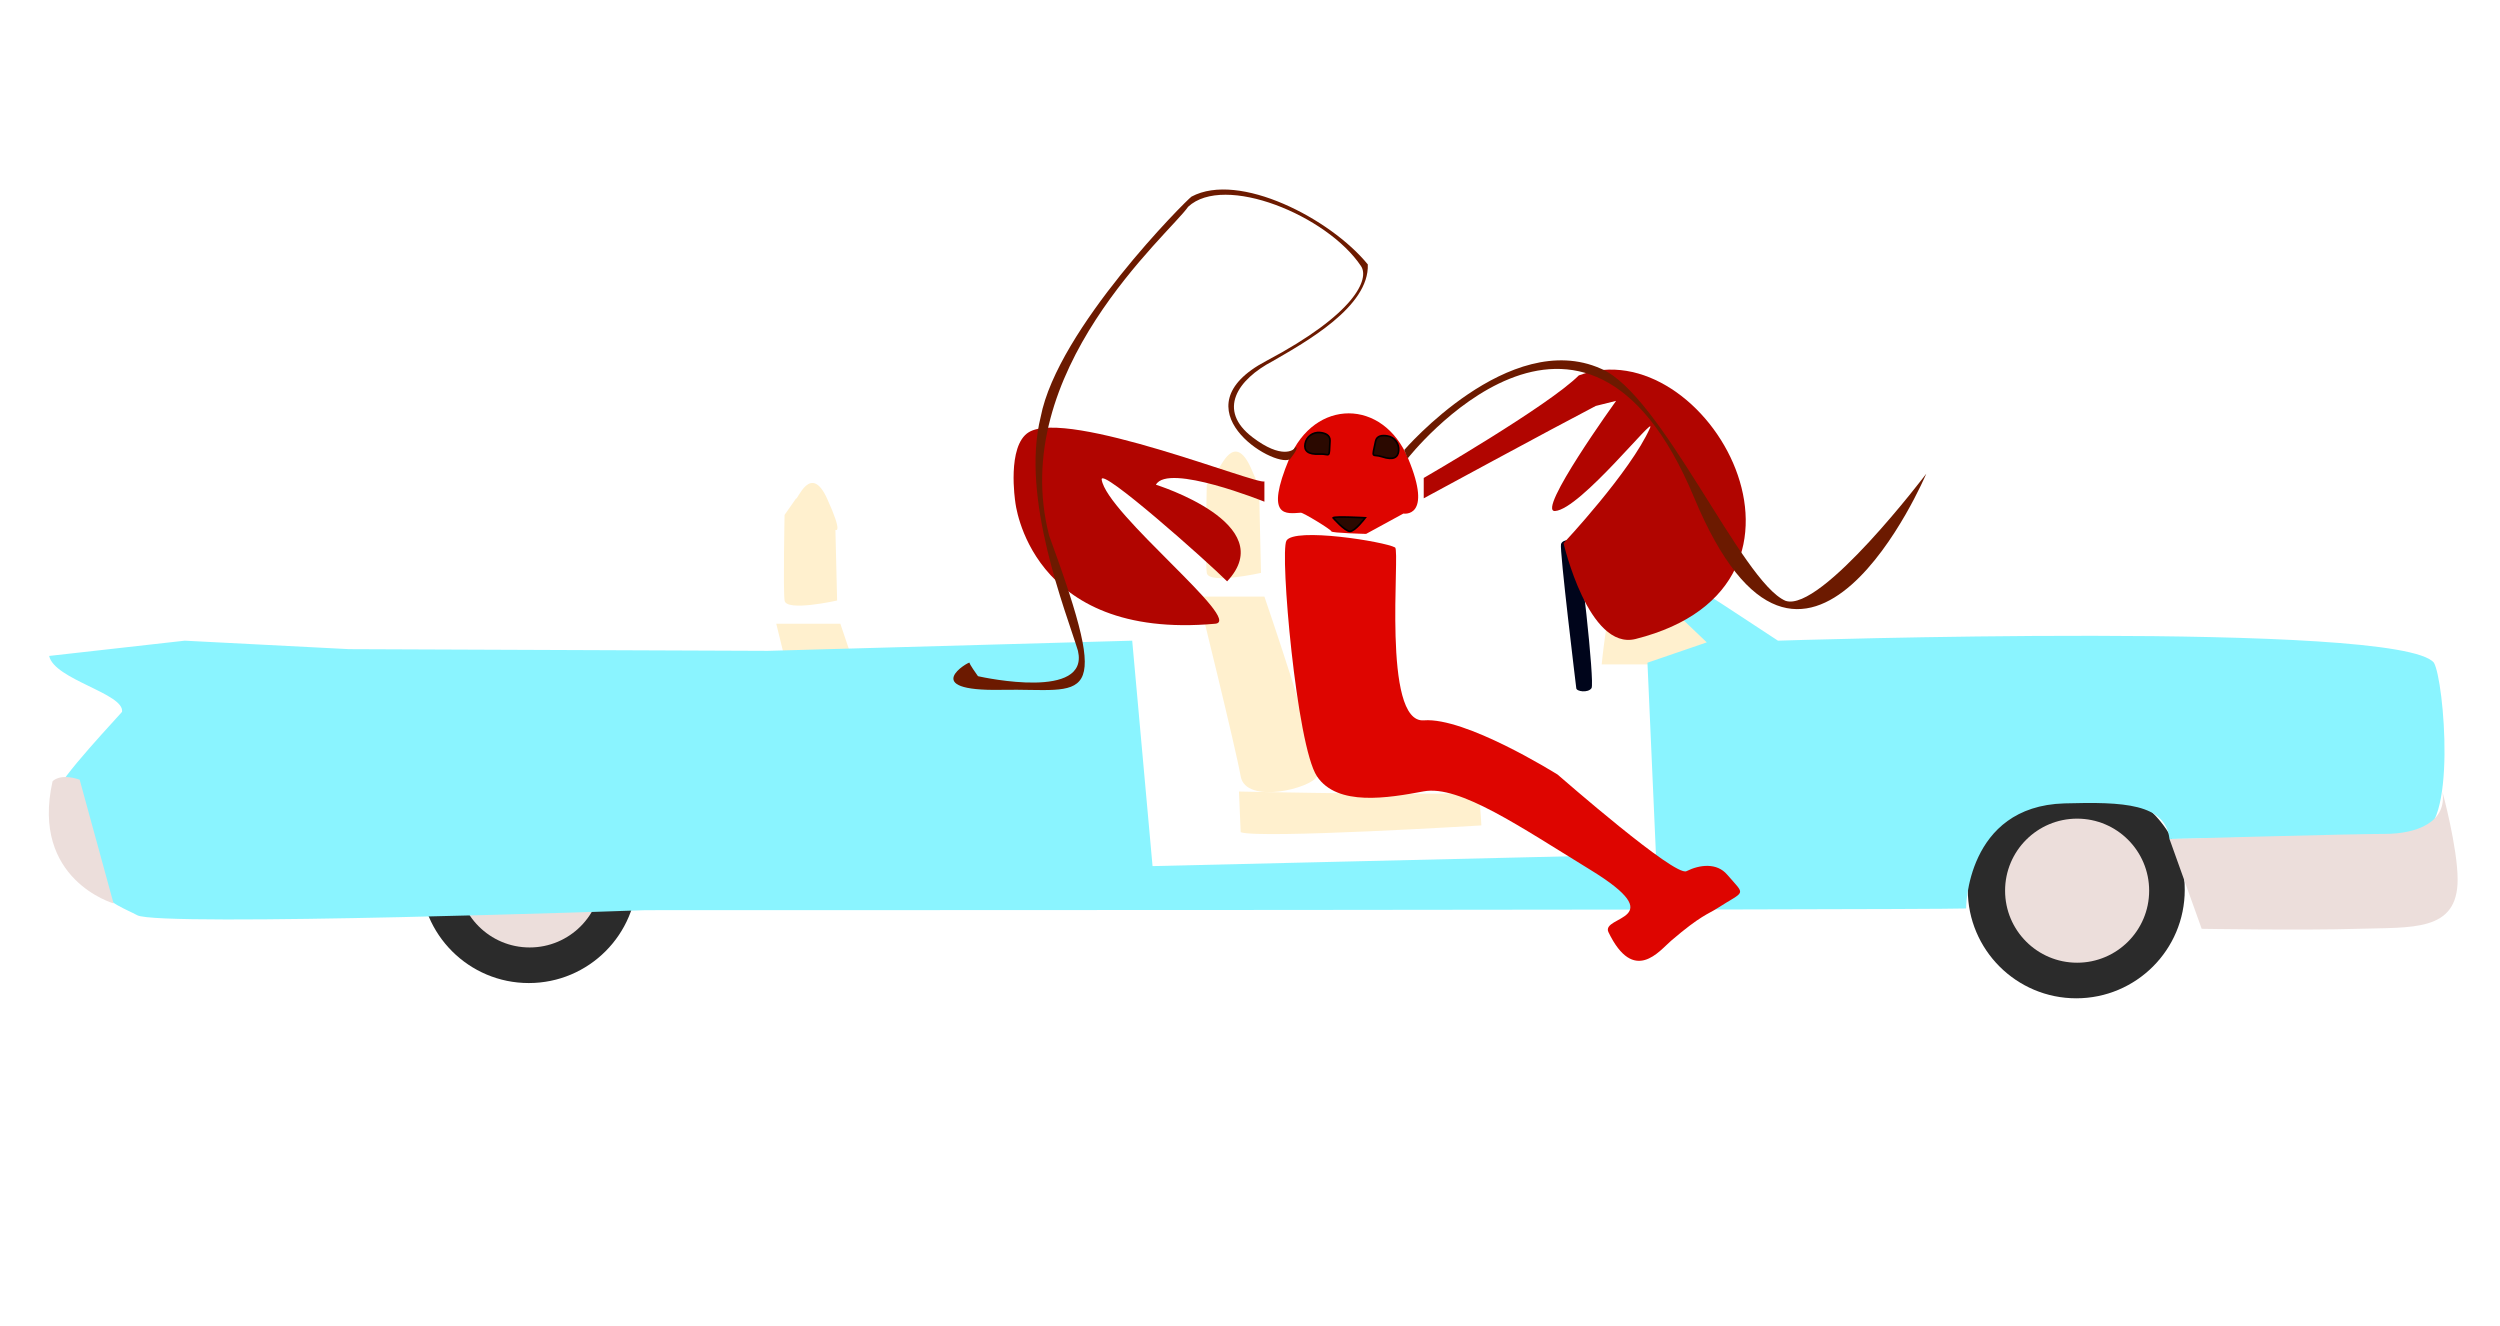
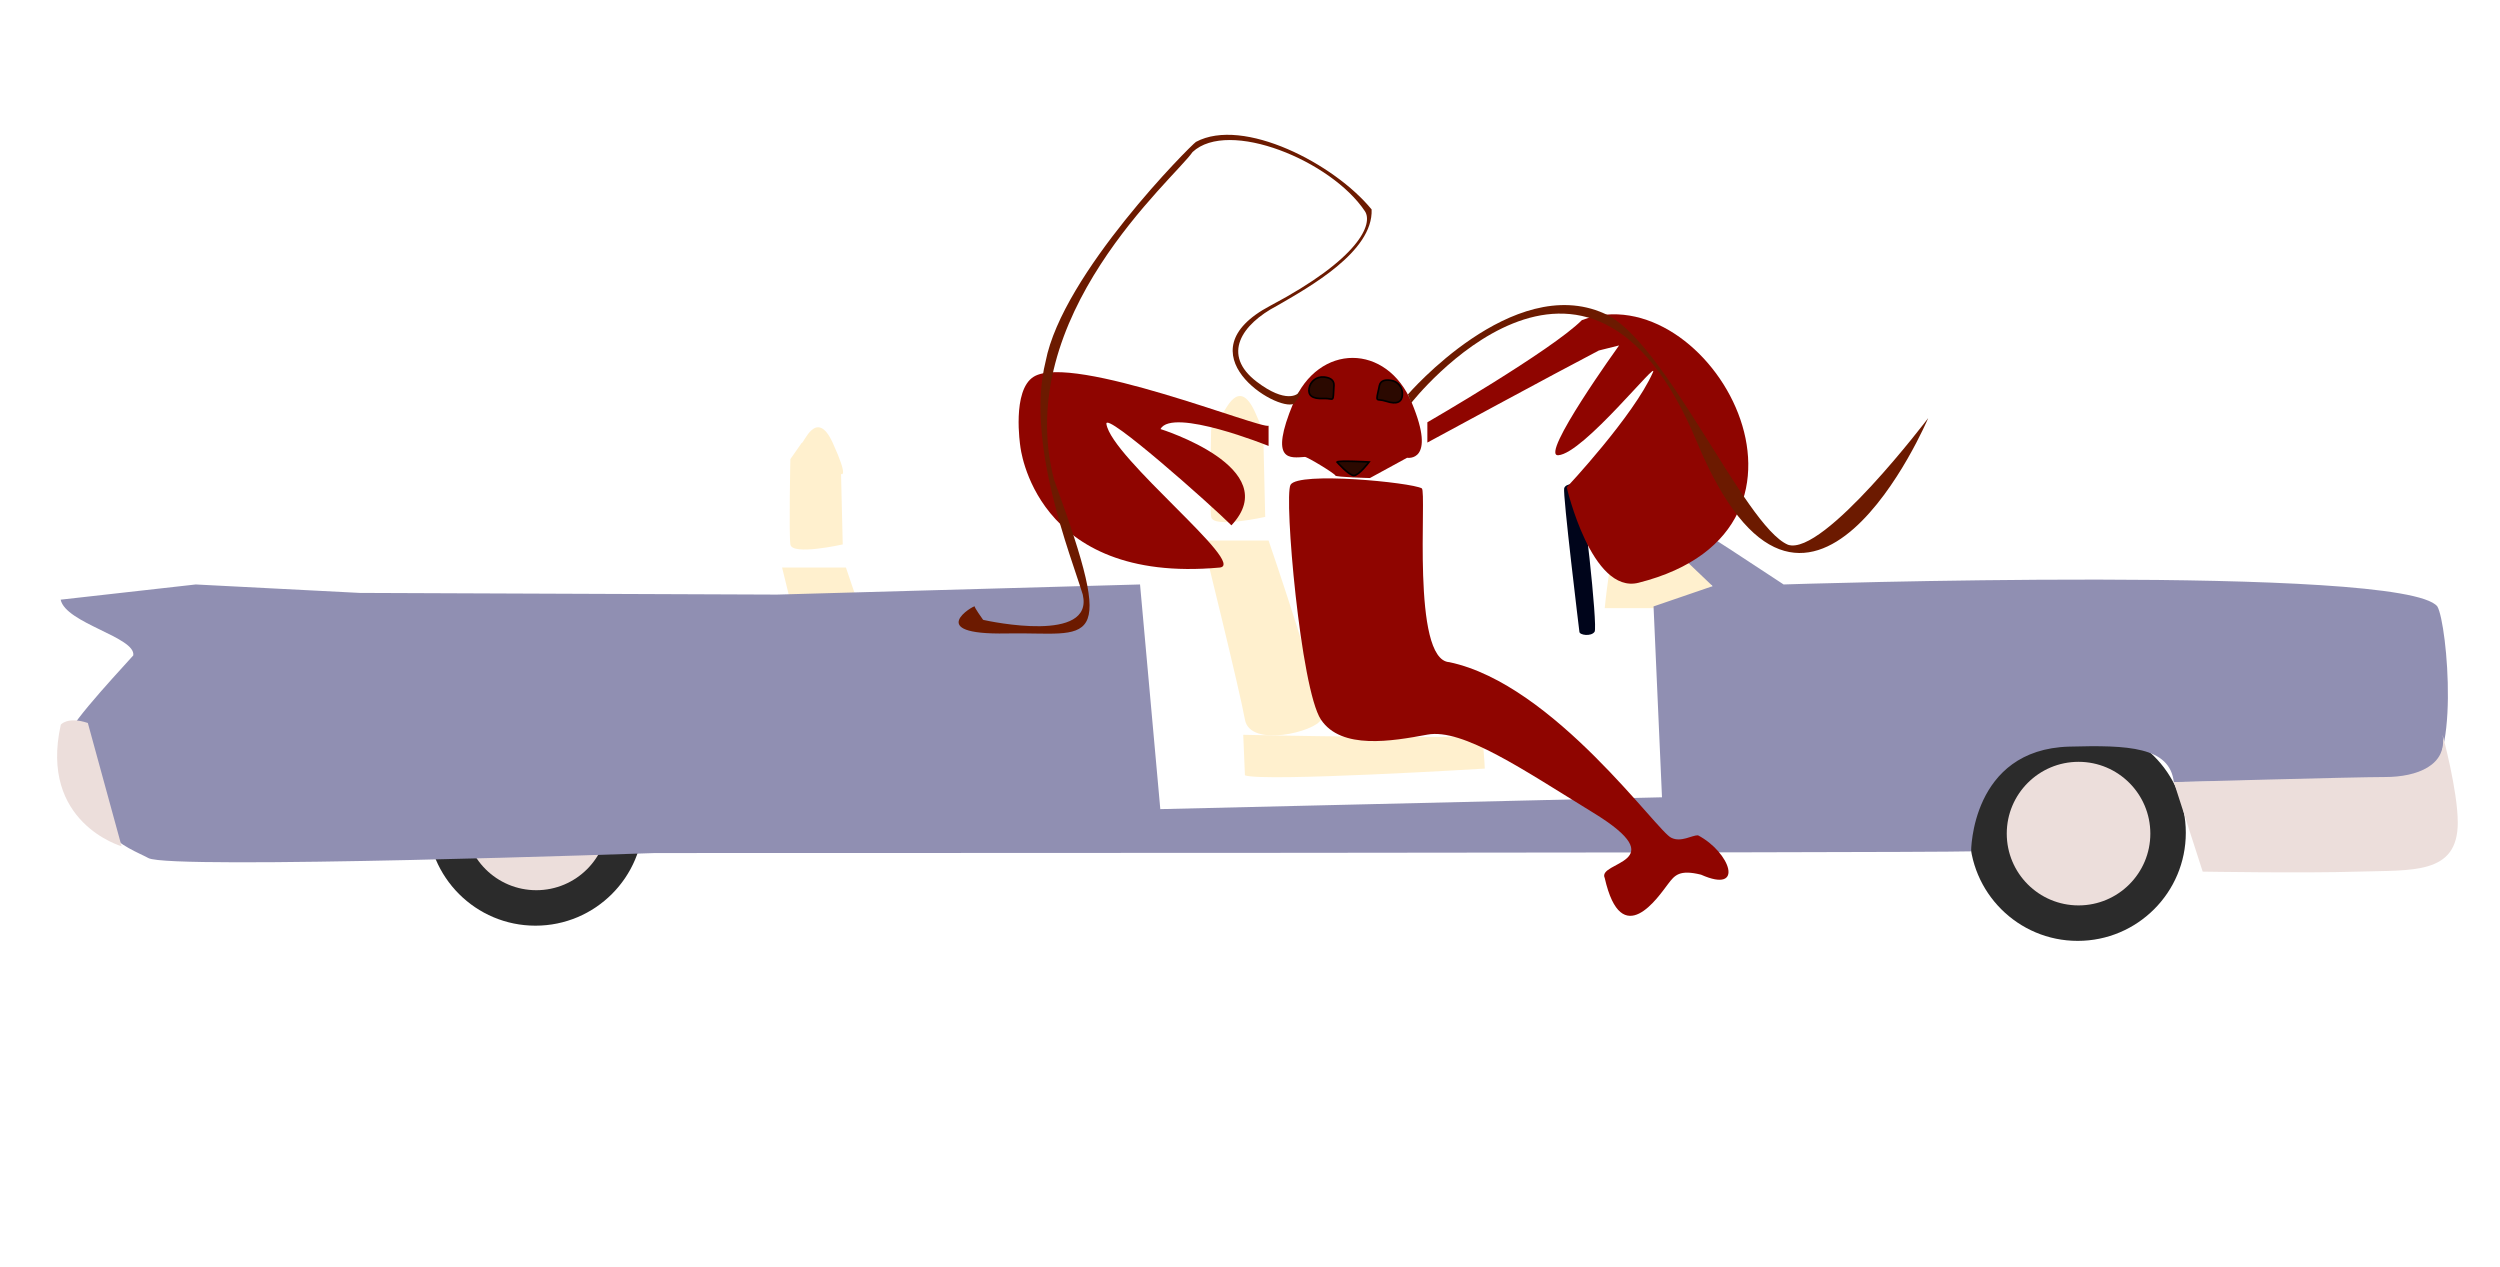
- <svg xmlns="http://www.w3.org/2000/svg" version="1.1" x="0px" y="0px" viewBox="0 0 1475 782" style="enable-background:new 0 0 1475 782;" xml:space="preserve">
+ <svg xmlns="http://www.w3.org/2000/svg" version="1.1" id="Layer_1" x="0px" y="0px" viewBox="0 0 1480 750" style="enable-background:new 0 0 1480 750;" xml:space="preserve">
  <style type="text/css">
	.st0{fill:#00051B;}
	.st1{fill:#FFF0CE;}
	.st2{fill:#2B2B2B;}
	.st3{fill:#ECDEDB;}
- 	.st4{fill:#8AF4FF;}
- 	.st5{fill:#B10500;}
- 	.st6{fill:#DE0500;}
- 	.st7{fill:#2B0900;stroke:#000000;stroke-miterlimit:10;}
- 	.st8{fill:#6C1A00;}
+ 	.st4{fill:#908FB2;}
+ 	.st5{fill:#8F0500;}
+ 	.st6{fill:#2B0900;stroke:#000000;stroke-miterlimit:10;}
+ 	.st7{fill:#6C1A00;}
</style>
  <g id="Car">
    <g id="Steering">
-       <path class="st0" d="M921,321c1-3,7-3,9-1s11,83,9,86s-9,2-9,0C930,406,920,324,921,321z" />
+       <path class="st0" d="M926,289c1-3,7-3,9-1s11,83,9,86s-9,2-9,0C935,374,925,292,926,289z" />
    </g>
    <g id="Left_Seat">
-       <path class="st1" d="M719,276c1,1,9-22,19,0s5,19,5,19l1,43c0,0-31,7-32,0s0-52,0-52L719,276z" />
-       <path class="st1" d="M707,352h39c0,0,34,99,31,106s-42,17-45,0S707,352,707,352z" />
-       <path class="st1" d="M731,467l1,24c11,4,142-4,142-4s-1-23-3-20S731,467,731,467z" />
-       <path class="st1" d="M469.6,294.2c1,1,8.7-21.3,18.4,0c9.7,21.3,4.9,18.4,4.9,18.4l1,41.7c0,0-30.1,6.8-31,0s0-50.5,0-50.5    L469.6,294.2z" />
-       <path class="st1" d="M458,368h37.8c0,0,33,96.1,30.1,102.9c-2.9,6.8-40.7,16.5-43.7,0C479.3,454.4,458,368,458,368z" />
-       <path class="st1" d="M481.3,479.6l1,23.3C492.9,506.8,620,499,620,499s-1-22.3-2.9-19.4S481.3,479.6,481.3,479.6z" />
+       <path class="st1" d="M724,244c1,1,9-22,19,0s5,19,5,19l1,43c0,0-31,7-32,0s0-52,0-52L724,244z" />
+       <path class="st1" d="M712,320h39c0,0,34,99,31,106s-42,17-45,0S712,320,712,320z" />
+       <path class="st1" d="M736,435l1,24c11,4,142-4,142-4s-1-23-3-20S736,435,736,435z" />
+       <path class="st1" d="M474.6,262.2c1,1,8.7-21.3,18.4,0c9.7,21.3,4.9,18.4,4.9,18.4l1,41.7c0,0-30.1,6.8-31,0s0-50.5,0-50.5    L474.6,262.2z" />
+       <path class="st1" d="M463,336h37.8c0,0,33,96.1,30.1,102.9s-40.7,16.5-43.7,0C484.3,422.4,463,336,463,336z" />
+       <path class="st1" d="M486.3,447.6l1,23.3C497.9,474.8,625,467,625,467s-1-22.3-2.9-19.4S486.3,447.6,486.3,447.6z" />
    </g>
    <g id="Dash">
-       <path class="st1" d="M945,392h63v-22l-54-29C948,360,945,392,945,392z" />
+       <path class="st1" d="M950,360h63v-22l-54-29C953,328,950,360,950,360z" />
    </g>
    <g id="Wheels">
-       <circle class="st2" cx="1225" cy="525" r="64" />
-       <circle class="st3" cx="1225.5" cy="525.5" r="42.5" />
-       <circle class="st2" cx="312" cy="516" r="64" />
-       <circle class="st3" cx="312.5" cy="516.5" r="42.5" />
+       <circle class="st2" cx="1230" cy="493" r="64" />
+       <circle class="st3" cx="1230.5" cy="493.5" r="42.5" />
+       <circle class="st2" cx="317" cy="484" r="64" />
+       <circle class="st3" cx="317.5" cy="484.5" r="42.5" />
    </g>
    <g id="Panel">
-       <path class="st4" d="M668,378l12,133l297-7l-5-113l35-12l-63-60l6-5l67,43l32,21c0,0,367-12,387,13c6,10,14,101-10,101    c0,0-129,3-146,3c-2.4-20.9-27-22-62-21c-58.1,1.7-58,62-58,62c-32,1-779,1-779,1s-287,10-300,3s-39-13-47-73    c-0.8-5.7,37.5-46.1,38-47c1.6-10.8-40-19-43-33l80-9l97,5l247,1L668,378z" />
-       <path class="st3" d="M1441,467c0,0,9,33,9,52c0,31-27,28-59,29s-92,0-92,0l-19-53c0,0,108-3,127-3S1444,485,1441,467z" />
-       <path class="st3" d="M31,461L31,461c0,0,4-5,16-1l20,73C67,533,18,519,31,461z" />
+       <path class="st4" d="M674.9,346l12,133l297-7l-5-113l35-12l-63-60l6-5l67,43l32,21c0,0,367-12,387,13c6,10,14,101-10,101    c0,0-129,3-146,3c-2.4-20.9-27-22-62-21c-58.1,1.7-58,62-58,62c-32,1-779,1-779,1s-287,10-300,3s-39-13-47-73    c-0.8-5.7,37.5-46.1,38-47c1.6-10.8-40-19-43-33l80-9l97,5l247,1L674.9,346z" />
+       <path class="st3" d="M1446,435c0,0,9,33,9,52c0,31-27,28-59,29s-92,0-92,0l-17.1-53c0,0,106.1-3,125.1-3S1449,453,1446,435z" />
+       <path class="st3" d="M36,429L36,429c0,0,4-5,16-1l20,73C72,501,23,487,36,429z" />
    </g>
  </g>
  <g id="Lobster">
    <g id="Claws">
-       <path class="st5" d="M682,286c0,0,74,23,42,57c-12-12-75.2-68.1-74-60c3,20,84,83.5,67,85c-110,10-118-72-118-72s-5.1-33,8-41    c23-14,135.3,31.5,139,29v12C746,296,689,273,682,286z" />
-       <path class="st5" d="M931.5,221.5c75-28,160.5,123.5,33.5,155.5c-27.8,7-42.5-56.5-42.5-56.5s39.5-42.1,51-68c4-9-41,48-56,49    c-11.4,0.8,36-65,36-65l-12,3C916.5,252.5,840,294,840,294v-12C840,282,913.5,239.5,931.5,221.5z" />
+       <path class="st5" d="M687,254c0,0,74,23,42,57c-12-12-75.2-68.1-74-60c3,20,84,83.5,67,85c-110,10-118-72-118-72s-5.1-33,8-41    c23-14,135.3,31.5,139,29v12C751,264,694,241,687,254z" />
+       <path class="st5" d="M936.5,189.5c75-28,160.5,123.5,33.5,155.5c-27.8,7-42.5-56.5-42.5-56.5s39.5-42.1,51-68c4-9-41,48-56,49    c-11.4,0.8,36-65,36-65l-12,3C921.5,220.5,845,262,845,262v-12C845,250,918.5,207.5,936.5,189.5z" />
    </g>
    <g id="body">
-       <path class="st6" d="M759,319c-4,7,6,121,18,139s42,12.8,63,8.9c21-3.9,57,21,98,46.1c49.4,30.2,6.2,27,11,37c15,31,30,11,37,5    c17.5-15,21.9-15.7,27-19c17-11,17.1-7.1,6-20c-6-7-16-6-24-2c-6.9,3.4-73.4-54.8-75.9-56.9c0,0-0.1-0.1-0.1-0.1    c-2.3-1.4-54.5-33.9-78.9-32c-25,2-13.9-100.2-17-102C816.8,319.5,763.6,311,759,319z" />
+       <path class="st5" d="M764,287c-4,7,6,121,18,139s42,12.8,63,8.9s57,21,98,46.1c49.4,30.2,2.2,28.8,7,38.8    c10,44,31.9,10.8,37.5,3.5c4-5.3,6.8-8.6,19.5-5.5c26.1,11.6,17.3-13.3-1.8-23.3c-3.5-0.1-10,4.3-15.7,1.5c-8-3-69.5-91-131.5-104    c-22.7-1.3-13.2-101.1-16.3-102.9C835.4,285.6,768.6,279,764,287z" />
    </g>
    <g id="Head">
-       <path class="st6" d="M767.5,302.5c1.4-0.1,18,10,18,11S806,315,806,315l22-12c0,0,17.6,3,2.8-32.5c-14.8-35.5-55.3-35.5-70.1,0    S759,303,767.5,302.5z" />
+       <path class="st5" d="M772.5,270.5c1.4-0.1,18,10,18,11S811,283,811,283l22-12c0,0,17.6,3,2.8-32.5s-55.3-35.5-70.1,0    S764,271,772.5,270.5z" />
      <g id="Jaw">
-         <path class="st7" d="M786.5,305.5c1-1,19,0,19,0s-6,8-9,8S786.5,305.5,786.5,305.5z" />
+         <path class="st6" d="M791.5,273.5c1-1,19,0,19,0s-6,8-9,8S791.5,273.5,791.5,273.5z" />
      </g>
    </g>
    <g id="Antenna">
-       <path class="st8" d="M830.5,270.5c0,0,104-133,169,23s137-14,137-14s-62,82-83,75c-26-11-73-122-109-137c-54-24-116,48-116,48    L830.5,270.5z" />
-       <path class="st8" d="M764,264.2c0.1-0.3,0.5-0.4,0.8-0.2c1.4,0.7-3.8,7-3.8,7c-10,5-67-30-14-58s61-48.6,56-56    c-20-30-80.8-54.8-102-35c-11,16-107,97-82,194c38,104,22,90-28,91s-19-17-19-16c0,0.9,4.1,6.7,4.9,7.8c0.1,0.1,0.2,0.2,0.3,0.2    c4,0.9,65.5,14,58.8-15c0,0,0,0,0,0c-7-23-34-90-22-138c10-52,86-128,89-130c28-15,82,13,104,40c1,25-37,46-56,57    c-21,11-33,29-12,45C756.2,271.1,763.4,265.6,764,264.2z" />
+       <path class="st7" d="M835.5,238.5c0,0,104-133,169,23s137-14,137-14s-62,82-83,75c-26-11-73-122-109-137c-54-24-116,48-116,48    L835.5,238.5z" />
+       <path class="st7" d="M769,232.2c0.1-0.3,0.5-0.4,0.8-0.2c1.4,0.7-3.8,7-3.8,7c-10,5-67-30-14-58s61-48.6,56-56    c-20-30-80.8-54.8-102-35c-11,16-107,97-82,194c38,104,22,90-28,91s-19-17-19-16c0,0.9,4.1,6.7,4.9,7.8c0.1,0.1,0.2,0.2,0.3,0.2    c4,0.9,65.5,14,58.8-15l0,0c-7-23-34-90-22-138c10-52,86-128,89-130c28-15,82,13,104,40c1,25-37,46-56,57c-21,11-33,29-12,45    C761.2,239.1,768.4,233.6,769,232.2z" />
    </g>
    <g id="Eyes">
-       <path class="st7" d="M825.2,265.9c0.4-4.3-2.5-8.1-6.7-8.7c-3-0.5-6.2-0.2-6.9,3.1c-2.4,11.2-2.1,7.2,3.9,9.2    C822.1,271.7,824.9,269.9,825.2,265.9z" />
-       <path class="st7" d="M770,261.9c0.7-4.2,4.5-7.1,8.8-6.7c3.1,0.3,6,1.5,5.9,4.8c-0.6,11.4,0.2,7.6-6.1,7.9    C771.5,268.3,769.3,265.8,770,261.9z" />
+       <path class="st6" d="M830.2,233.9c0.4-4.3-2.5-8.1-6.7-8.7c-3-0.5-6.2-0.2-6.9,3.1c-2.4,11.2-2.1,7.2,3.9,9.2    C827.1,239.7,829.9,237.9,830.2,233.9z" />
+       <path class="st6" d="M775,229.9c0.7-4.2,4.5-7.1,8.8-6.7c3.1,0.3,6,1.5,5.9,4.8c-0.6,11.4,0.2,7.6-6.1,7.9    C776.5,236.3,774.3,233.8,775,229.9z" />
    </g>
  </g>
</svg>
